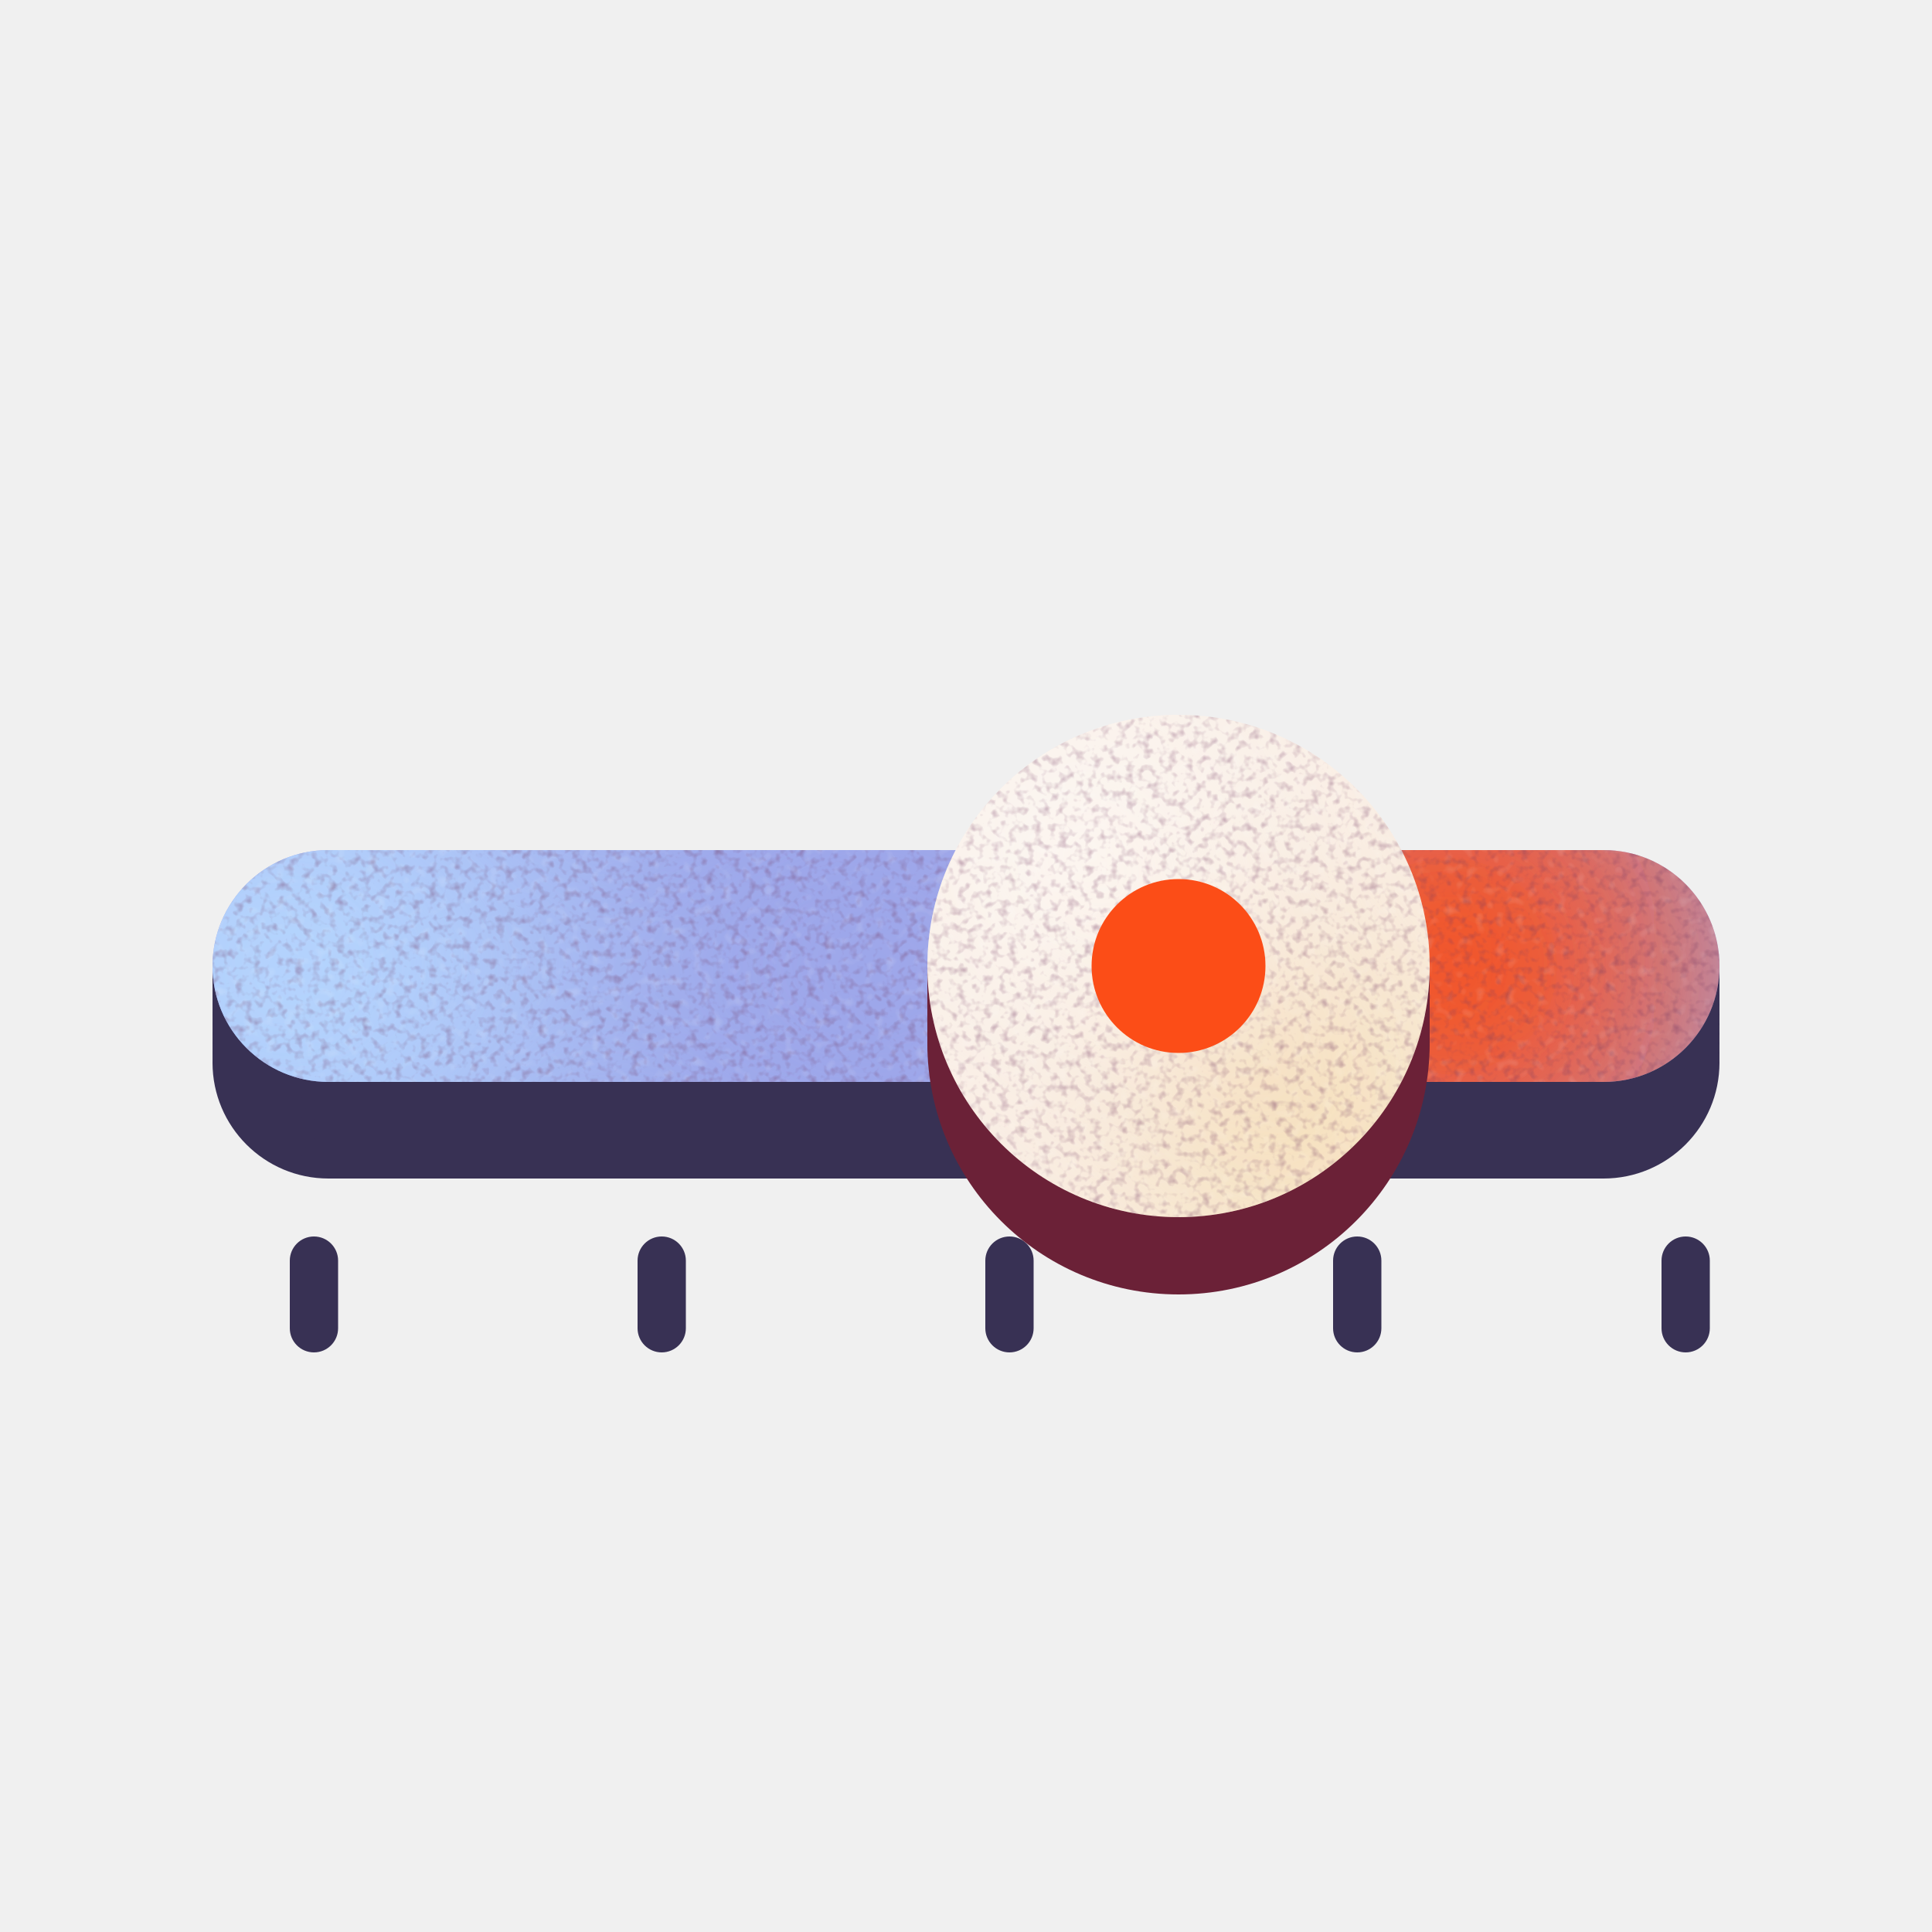
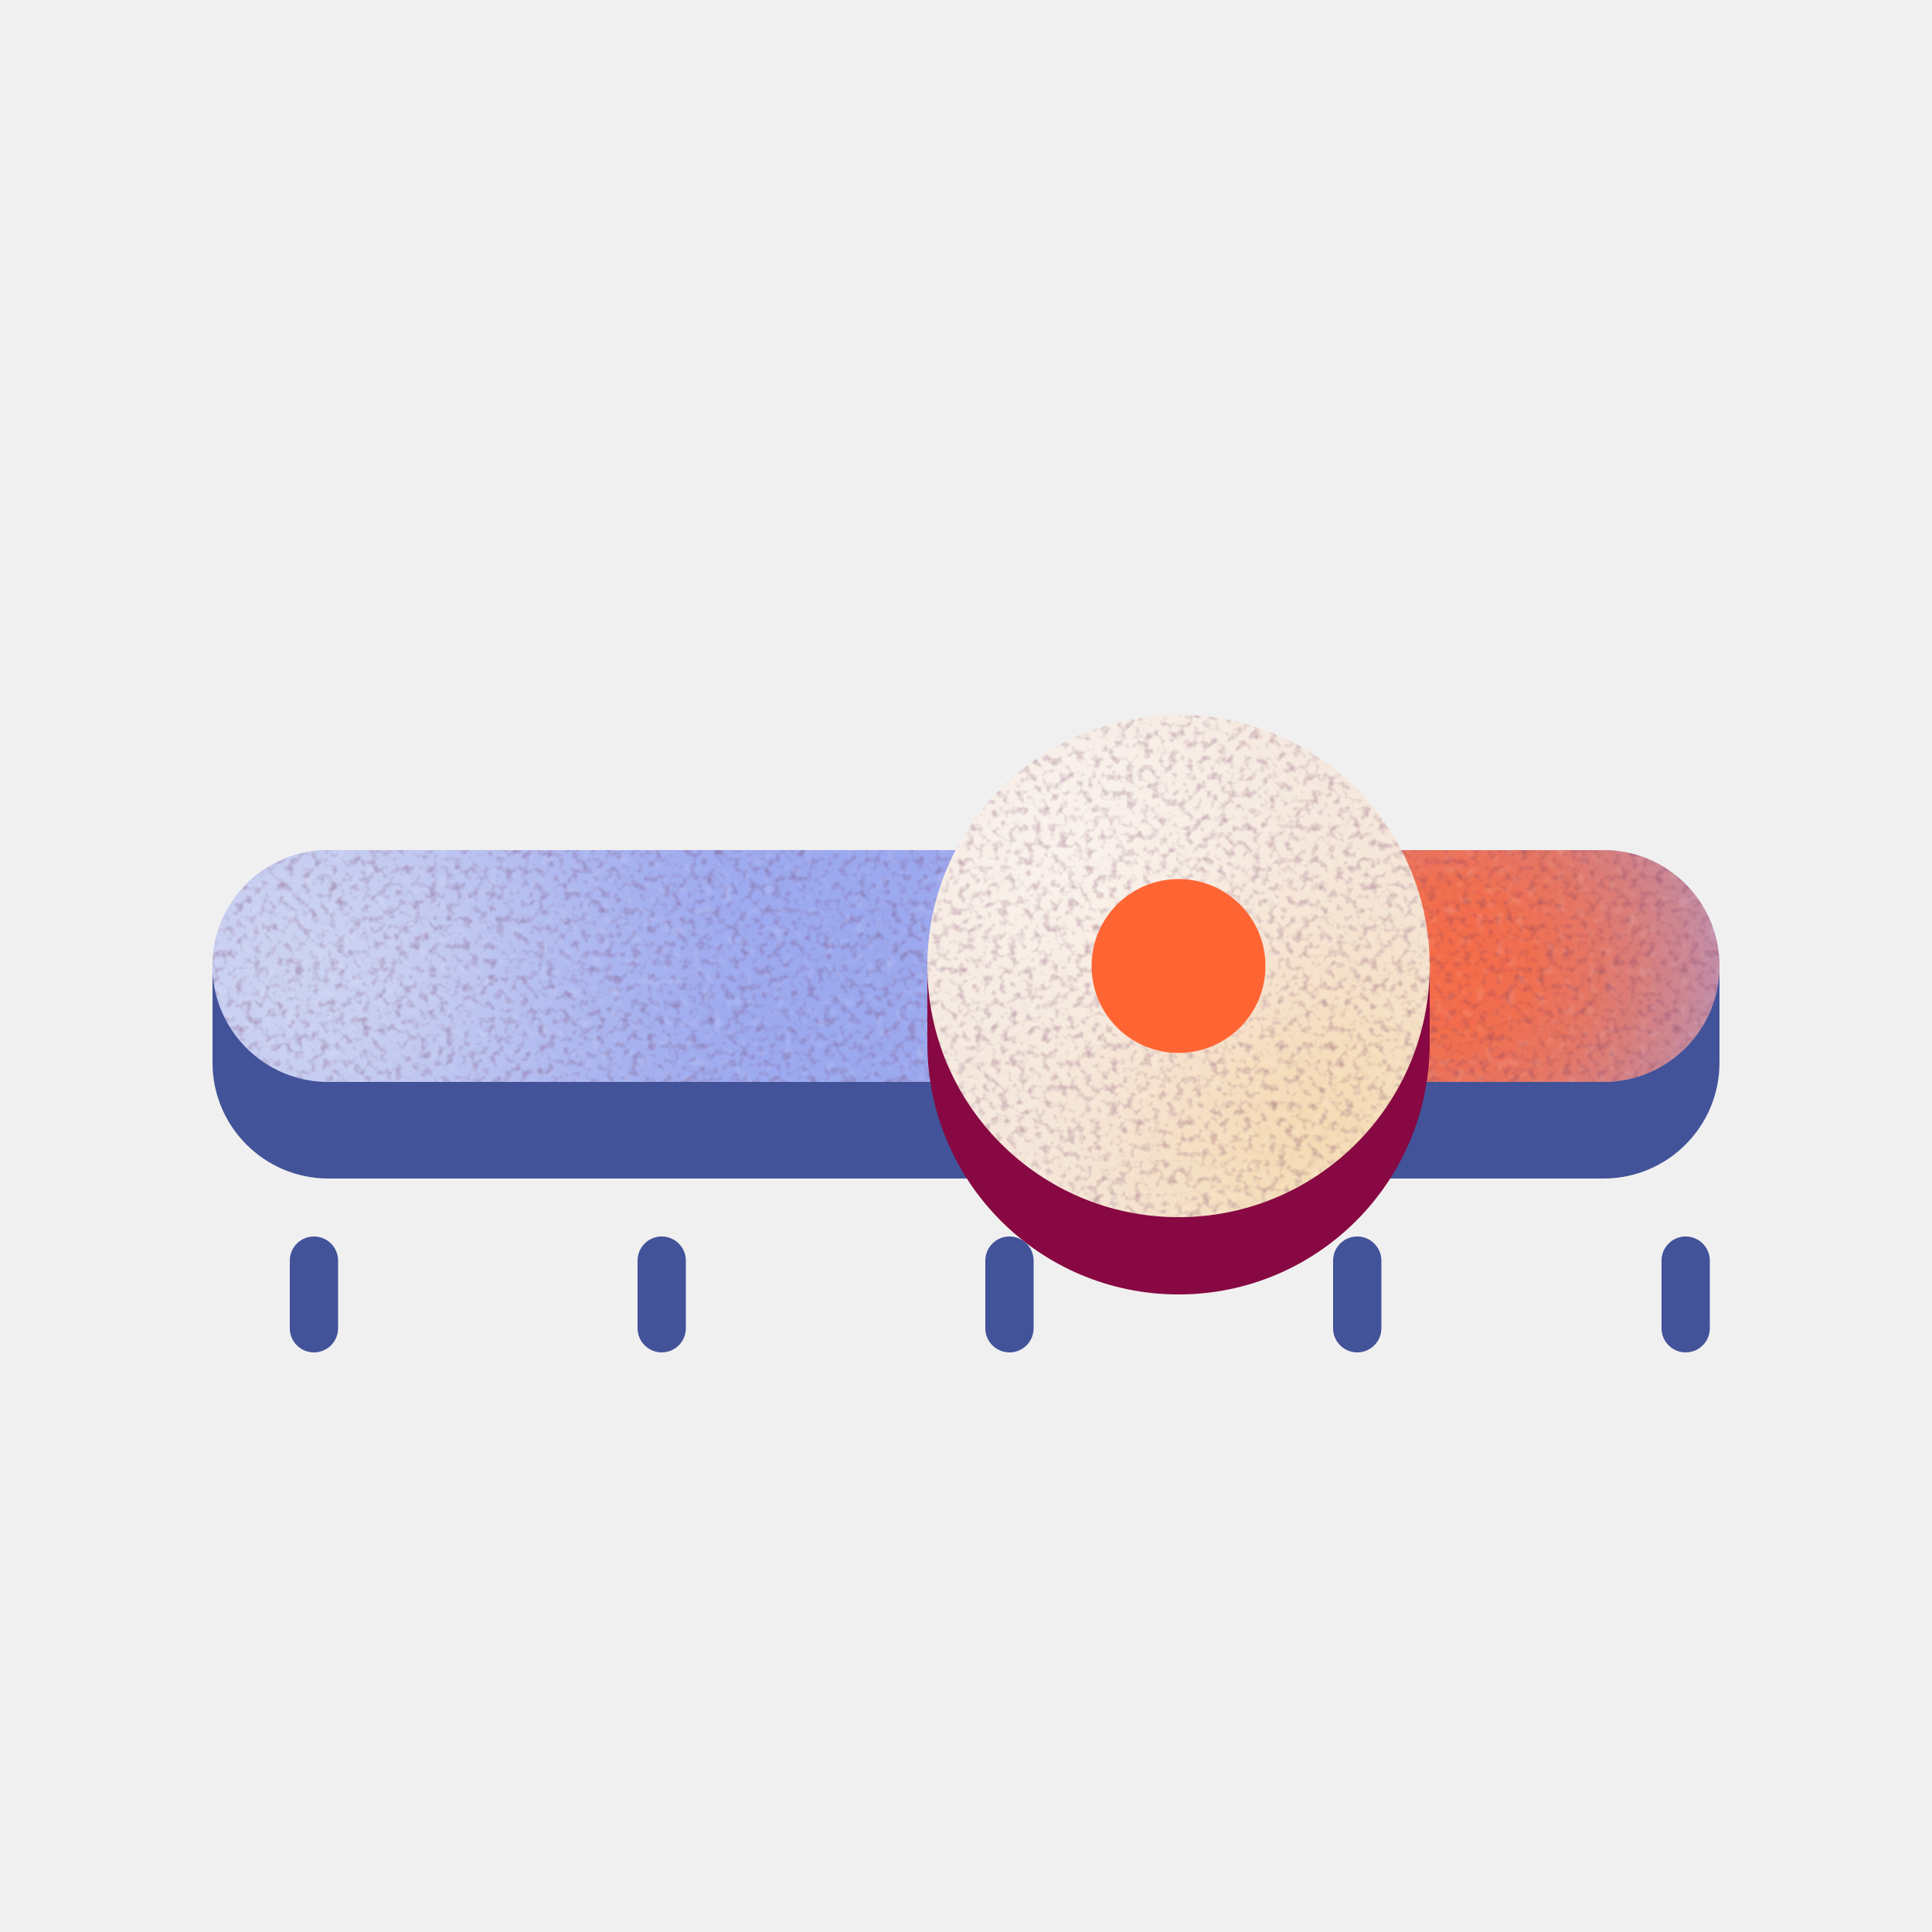
<svg xmlns="http://www.w3.org/2000/svg" viewBox="0 0 200 200" role="img" aria-label="Slider">
  <defs>
    <filter id="slider-blur" x="-50%" y="-50%" width="200%" height="200%">
      <feGaussianBlur stdDeviation="13" />
    </filter>
    <filter id="slider-blur2" x="-50%" y="-50%" width="200%" height="200%">
      <feGaussianBlur stdDeviation="6" />
    </filter>
    <filter id="slider-grao" x="0" y="0" width="100%" height="100%">
      <feTurbulence type="fractalNoise" baseFrequency="1.15" numOctaves="2" seed="7" result="n" />
      <feColorMatrix in="n" type="matrix" values="0 0 0 0 0.17  0 0 0 0 0.04  0 0 0 0 0.12  1.6 0 0 0 -0.78" />
    </filter>
    <filter id="slider-luz" x="0" y="0" width="100%" height="100%">
      <feTurbulence type="fractalNoise" baseFrequency="0.95" numOctaves="1" seed="11" result="n" />
      <feColorMatrix in="n" type="matrix" values="0 0 0 0 1  0 0 0 0 1  0 0 0 0 1  0 1.5 0 0 -0.85" />
    </filter>
  </defs>
-   <g transform="translate(0.00 10.00)" fill="#383154">
+   <g transform="translate(0.00 10.00)" fill="#425399">
    <rect x="22" y="88" width="156" height="24" rx="12" />
  </g>
-   <g transform="translate(0.00 9.00)" fill="#383154">
+   <g transform="translate(0.00 9.00)" fill="#425399">
    <rect x="22" y="88" width="156" height="24" rx="12" />
  </g>
-   <g transform="translate(0.00 8.00)" fill="#383154">
+   <g transform="translate(0.00 8.00)" fill="#425399">
    <rect x="22" y="88" width="156" height="24" rx="12" />
  </g>
-   <g transform="translate(0.00 7.00)" fill="#383154">
+   <g transform="translate(0.00 7.00)" fill="#425399">
    <rect x="22" y="88" width="156" height="24" rx="12" />
  </g>
-   <g transform="translate(0.00 6.00)" fill="#383154">
+   <g transform="translate(0.00 6.00)" fill="#425399">
    <rect x="22" y="88" width="156" height="24" rx="12" />
  </g>
-   <g transform="translate(0.00 5.00)" fill="#383154">
+   <g transform="translate(0.00 5.00)" fill="#425399">
    <rect x="22" y="88" width="156" height="24" rx="12" />
  </g>
-   <g transform="translate(0.00 4.00)" fill="#383154">
+   <g transform="translate(0.00 4.00)" fill="#425399">
    <rect x="22" y="88" width="156" height="24" rx="12" />
  </g>
-   <g transform="translate(0.00 3.00)" fill="#383154">
+   <g transform="translate(0.00 3.00)" fill="#425399">
    <rect x="22" y="88" width="156" height="24" rx="12" />
  </g>
-   <g transform="translate(0.00 2.00)" fill="#383154">
+   <g transform="translate(0.00 2.00)" fill="#425399">
    <rect x="22" y="88" width="156" height="24" rx="12" />
  </g>
-   <g transform="translate(0.00 1.00)" fill="#383154">
+   <g transform="translate(0.00 1.00)" fill="#425399">
    <rect x="22" y="88" width="156" height="24" rx="12" />
  </g>
  <clipPath id="slider-a">
    <rect x="22" y="88" width="156" height="24" rx="12" />
  </clipPath>
  <g clip-path="url(#slider-a)">
-     <rect x="0" y="0" width="200" height="200" fill="#9DA7EA" />
+     <rect x="0" y="0" width="200" height="200" fill="#9BA8EF" />
    <g filter="url(#slider-blur)">
-       <circle cx="30" cy="100" r="28" fill="#B7D8FF" opacity="0.95" />
-       <circle cx="90" cy="100" r="26" fill="#9DA7EA" opacity="0.9" />
-       <circle cx="150" cy="100" r="28" fill="#FC4D17" opacity="0.95" />
+       <circle cx="30" cy="100" r="28" fill="#D1D7F2" opacity="0.95" />
+       <circle cx="90" cy="100" r="26" fill="#9BA8EF" opacity="0.9" />
+       <circle cx="150" cy="100" r="28" fill="#FF6533" opacity="0.95" />
    </g>
    <rect x="0" y="0" width="200" height="200" filter="url(#slider-grao)" opacity=".55" />
    <rect x="0" y="0" width="200" height="200" filter="url(#slider-luz)" opacity=".35" />
  </g>
-   <rect x="30" y="128" width="5" height="12" rx="2.5" fill="#383154" />
-   <rect x="66" y="128" width="5" height="12" rx="2.5" fill="#383154" />
-   <rect x="102" y="128" width="5" height="12" rx="2.5" fill="#383154" />
-   <rect x="138" y="128" width="5" height="12" rx="2.5" fill="#383154" />
-   <rect x="172" y="128" width="5" height="12" rx="2.5" fill="#383154" />
-   <g transform="translate(0.00 8.00)" fill="#6B2137">
+   <rect x="30" y="128" width="5" height="12" rx="2.5" fill="#425399" />
+   <rect x="66" y="128" width="5" height="12" rx="2.5" fill="#425399" />
+   <rect x="102" y="128" width="5" height="12" rx="2.5" fill="#425399" />
+   <rect x="138" y="128" width="5" height="12" rx="2.5" fill="#425399" />
+   <rect x="172" y="128" width="5" height="12" rx="2.5" fill="#425399" />
+   <g transform="translate(0.00 8.00)" fill="#870842">
    <circle cx="122" cy="100" r="26" />
  </g>
-   <g transform="translate(0.00 7.00)" fill="#6B2137">
+   <g transform="translate(0.00 7.00)" fill="#870842">
    <circle cx="122" cy="100" r="26" />
  </g>
-   <g transform="translate(0.00 6.00)" fill="#6B2137">
+   <g transform="translate(0.00 6.00)" fill="#870842">
    <circle cx="122" cy="100" r="26" />
  </g>
-   <g transform="translate(0.00 5.00)" fill="#6B2137">
+   <g transform="translate(0.00 5.00)" fill="#870842">
    <circle cx="122" cy="100" r="26" />
  </g>
-   <g transform="translate(0.00 4.00)" fill="#6B2137">
+   <g transform="translate(0.00 4.00)" fill="#870842">
    <circle cx="122" cy="100" r="26" />
  </g>
-   <g transform="translate(0.00 3.00)" fill="#6B2137">
+   <g transform="translate(0.00 3.00)" fill="#870842">
    <circle cx="122" cy="100" r="26" />
  </g>
-   <g transform="translate(0.00 2.00)" fill="#6B2137">
+   <g transform="translate(0.00 2.00)" fill="#870842">
    <circle cx="122" cy="100" r="26" />
  </g>
-   <g transform="translate(0.00 1.00)" fill="#6B2137">
+   <g transform="translate(0.00 1.00)" fill="#870842">
    <circle cx="122" cy="100" r="26" />
  </g>
  <clipPath id="slider-b">
    <circle cx="122" cy="100" r="26" />
  </clipPath>
  <g clip-path="url(#slider-b)">
-     <rect x="0" y="0" width="200" height="200" fill="#F9EEE5" />
+     <rect x="0" y="0" width="200" height="200" fill="#F4E7DC" />
    <g filter="url(#slider-blur)">
      <circle cx="112" cy="88" r="14" fill="#FFFFFF" opacity="0.95" />
-       <circle cx="134" cy="114" r="14" fill="#EEBE55" opacity="0.6" />
+       <circle cx="134" cy="114" r="14" fill="#F7BB39" opacity="0.6" />
    </g>
    <rect x="0" y="0" width="200" height="200" filter="url(#slider-grao)" opacity=".55" />
    <rect x="0" y="0" width="200" height="200" filter="url(#slider-luz)" opacity=".35" />
  </g>
-   <circle cx="122" cy="100" r="9" fill="#FC4D17" />
+   <circle cx="122" cy="100" r="9" fill="#FF6533" />
</svg>
